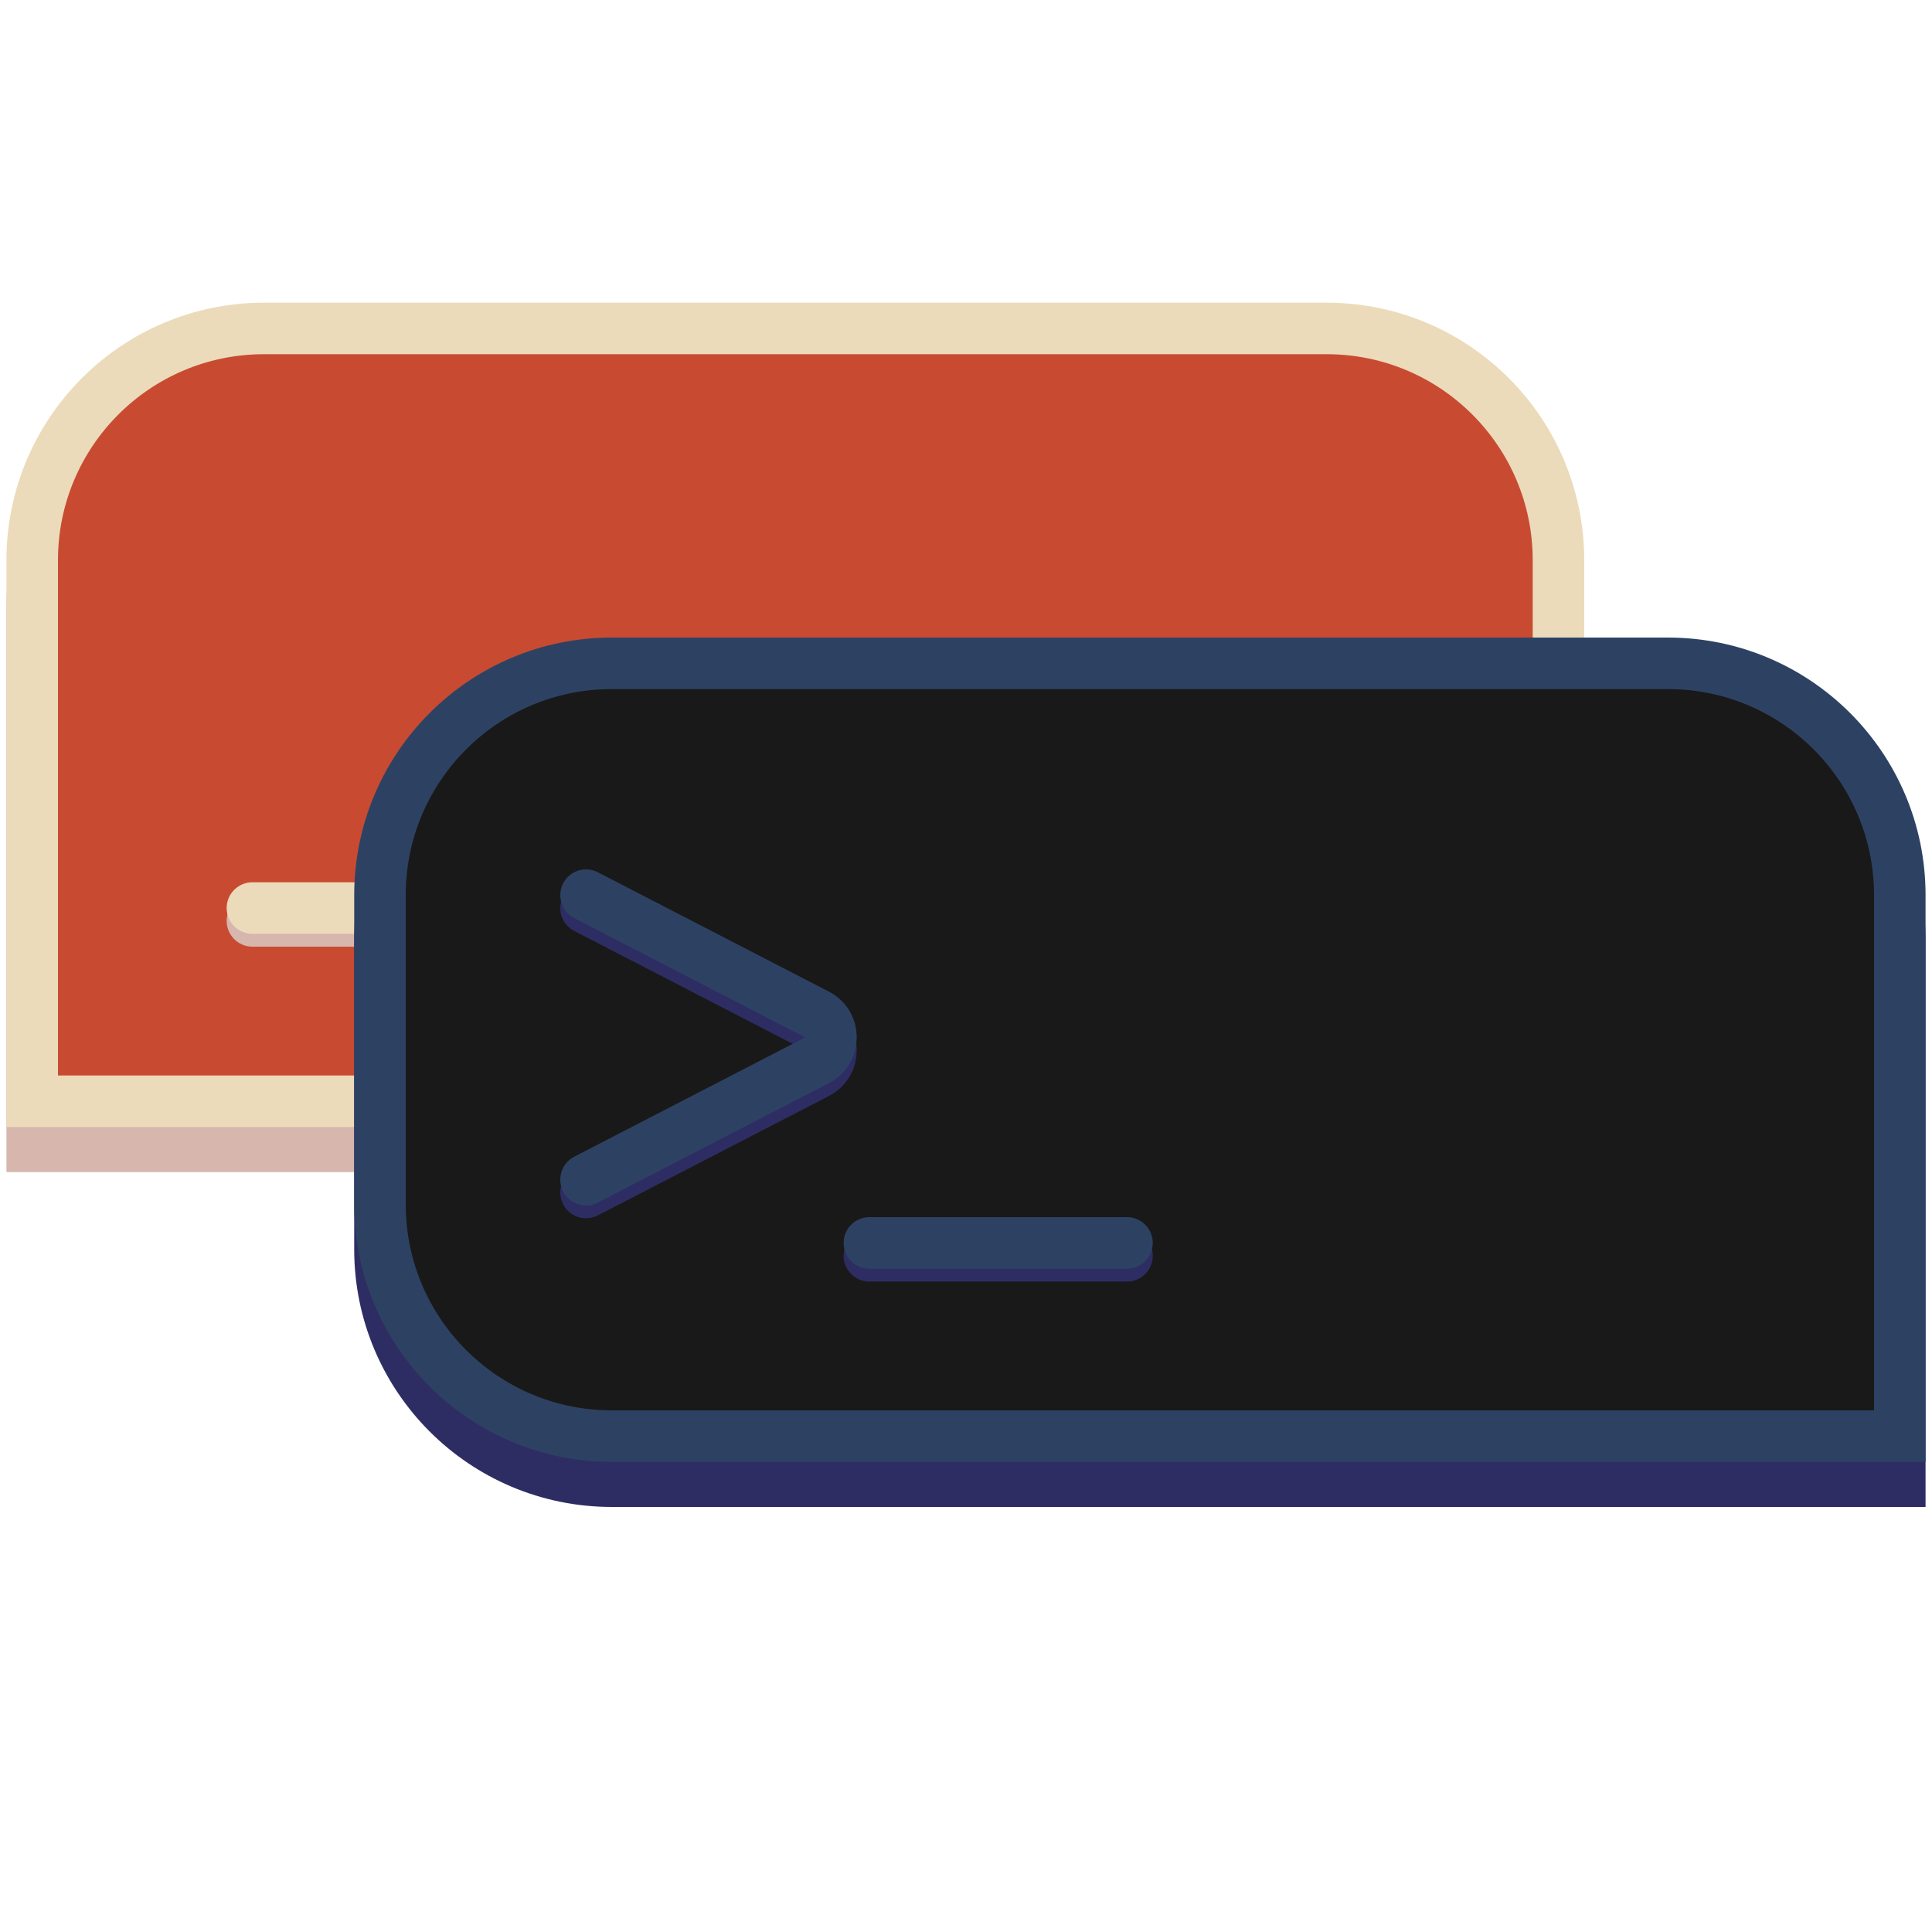
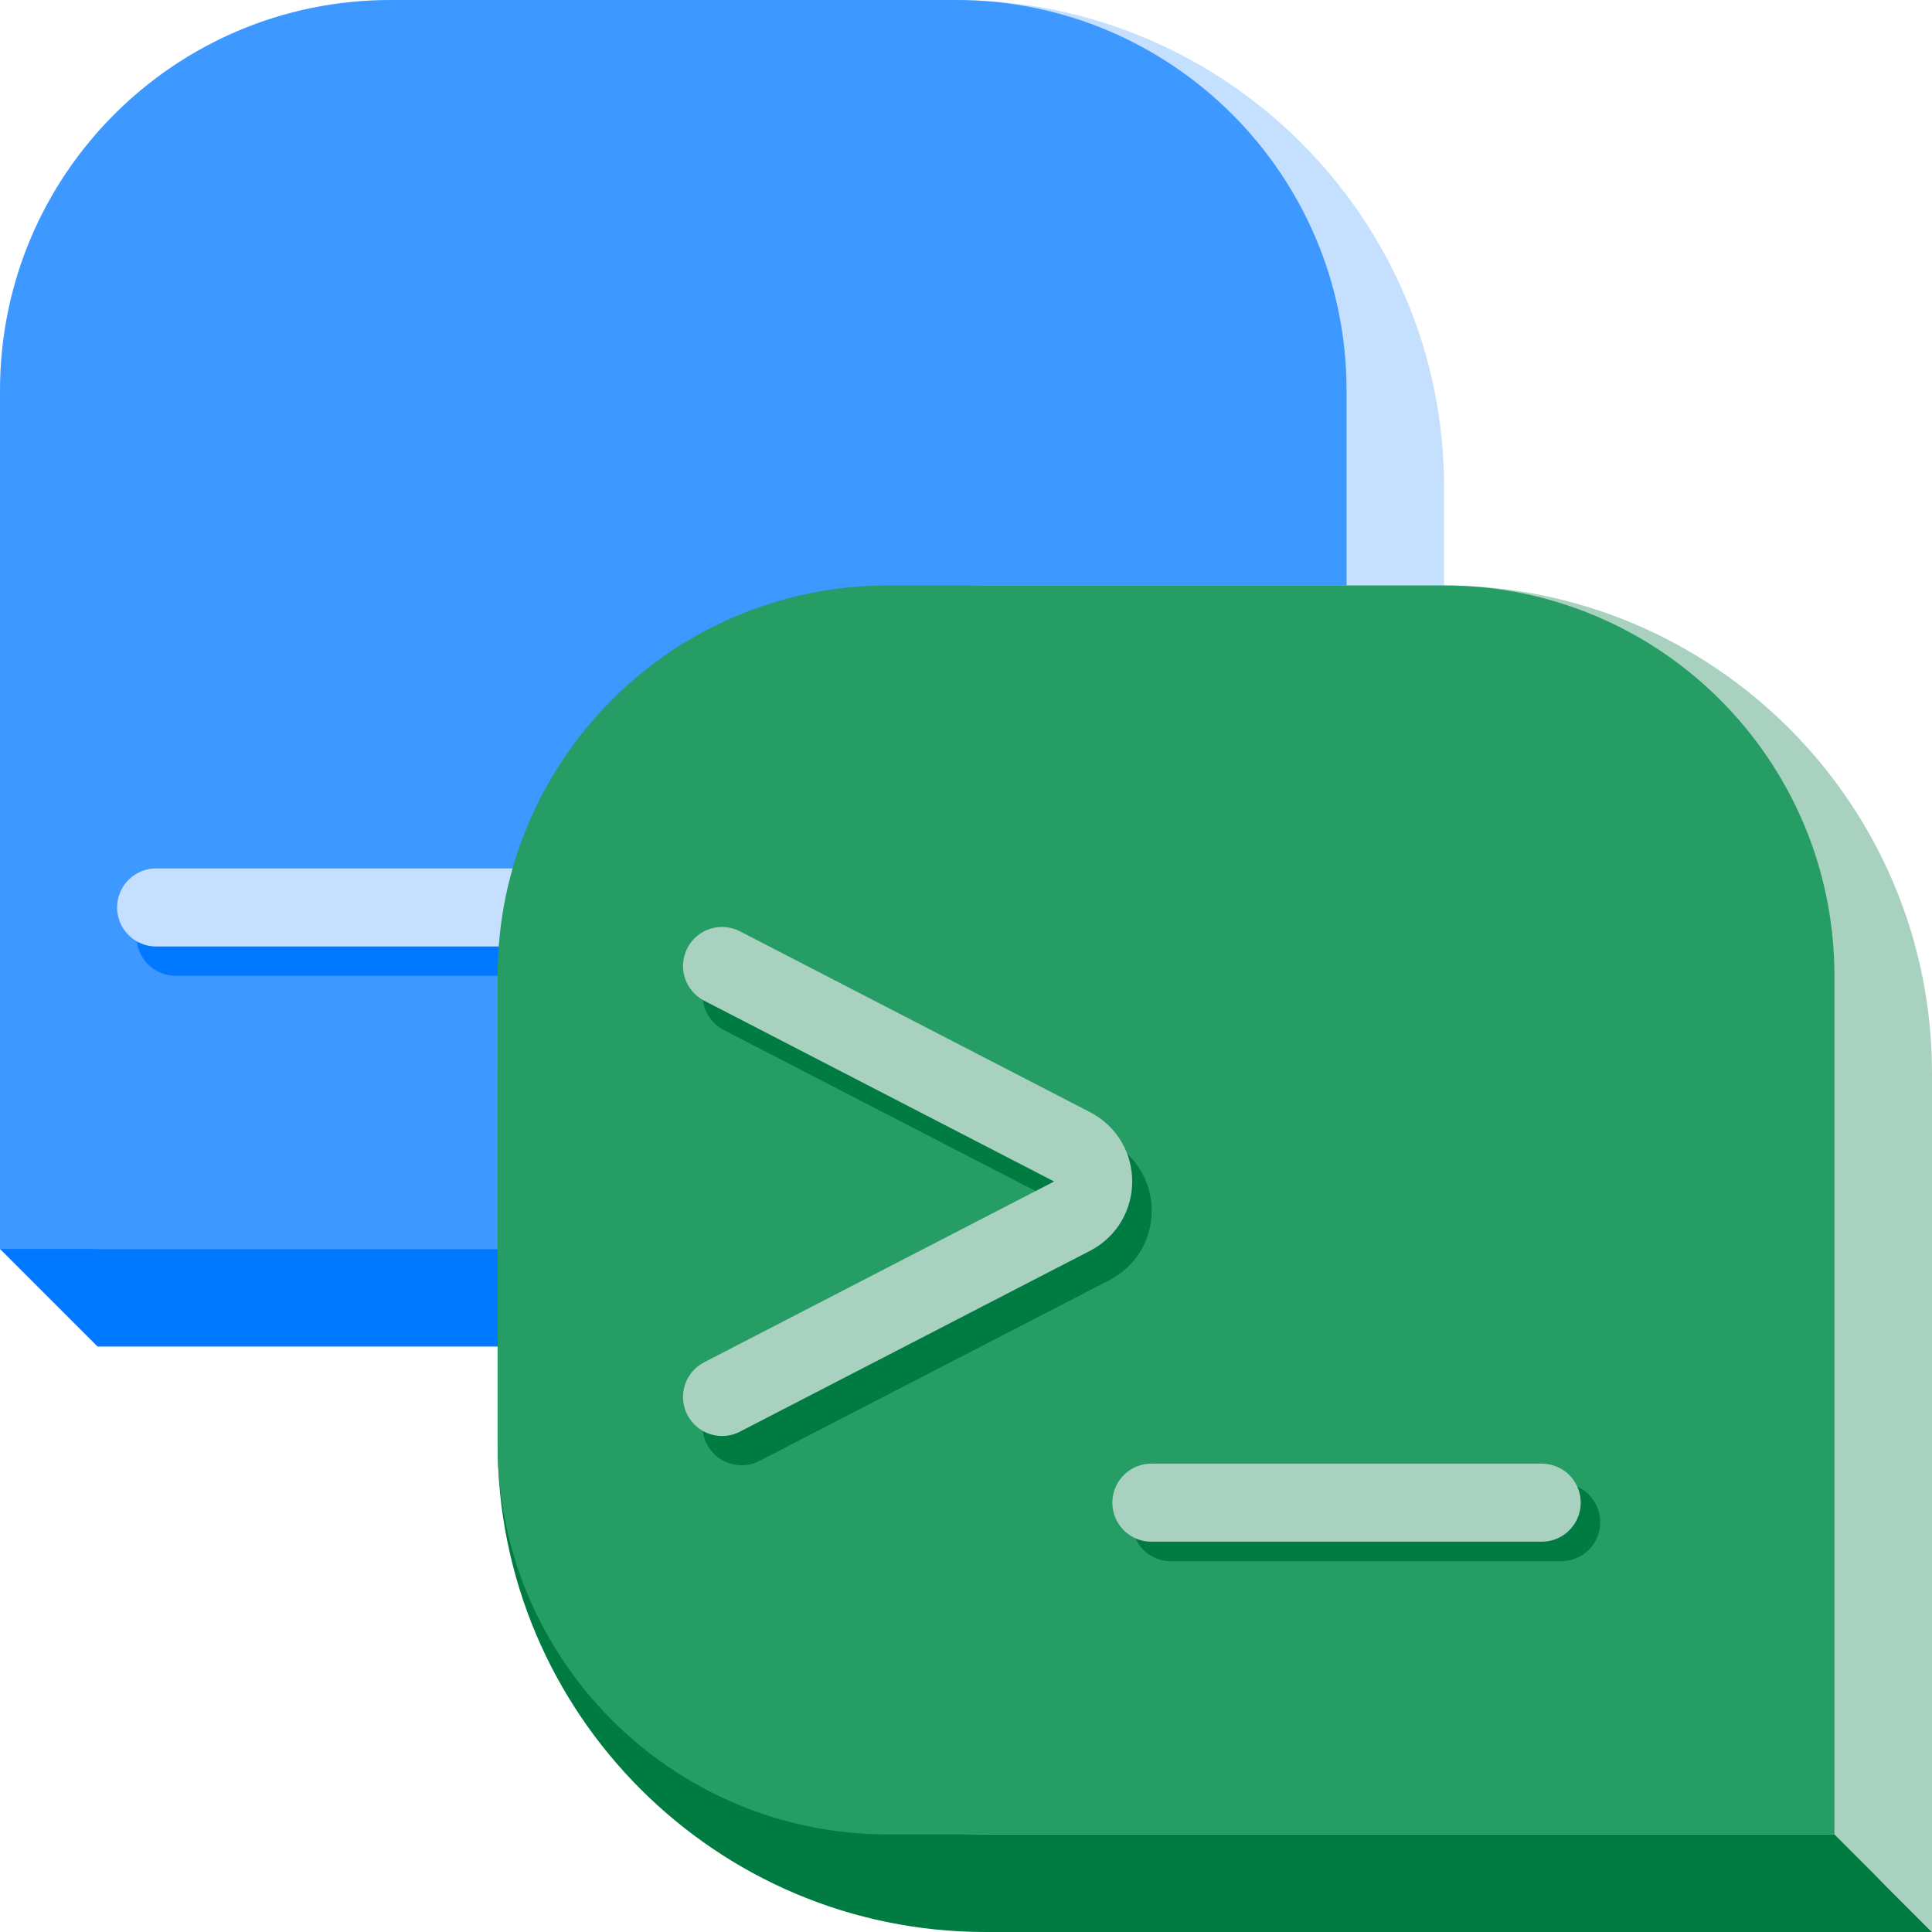
- <svg xmlns="http://www.w3.org/2000/svg" width="300" height="300" viewBox="0 0 300 300" fill="none">
-   <path d="M41 58H206C225.882 58 242 74.118 242 94V142C242 161.882 225.882 178 206 178H5V94C5 74.118 21.118 58 41 58Z" stroke="#D6B6AD" stroke-width="8" />
-   <path d="M41 51H206C225.882 51 242 67.118 242 87V135C242 154.882 225.882 171 206 171H5V87C5 67.118 21.118 51 41 51Z" fill="#C84B31" stroke="#ECDBBA" stroke-width="8" />
-   <path d="M39.197 143H79.361" stroke="#D6B6AD" stroke-width="8" stroke-linecap="round" />
-   <path d="M39.197 141H79.361" stroke="#ECDBBA" stroke-width="8" stroke-linecap="round" />
-   <path d="M95 110H259C278.882 110 295 126.118 295 146V230H95C75.118 230 59 213.882 59 194V146C59 126.118 75.118 110 95 110Z" stroke="#2E2D63" stroke-width="8" />
-   <path d="M95 103H259C278.882 103 295 119.118 295 139V223H95C75.118 223 59 206.882 59 187V139C59 119.118 75.118 103 95 103Z" fill="#191919" stroke="#2D4263" stroke-width="8" />
-   <path d="M91 185.167L126.87 166.637C129.756 165.147 129.756 161.02 126.87 159.53L91 141" stroke="#2E2D63" stroke-width="8" stroke-linecap="round" />
-   <path d="M135 195H175" stroke="#2E2D63" stroke-width="8" stroke-linecap="round" />
-   <path d="M91 183.167L126.87 164.637C129.756 163.147 129.756 159.02 126.87 157.53L91 139" stroke="#2D4263" stroke-width="8" stroke-linecap="round" />
-   <path d="M135 193H175" stroke="#2D4263" stroke-width="8" stroke-linecap="round" />
+ <svg xmlns="http://www.w3.org/2000/svg" width="198" height="198" viewBox="0 0 198 198" fill="none">
+   <path d="M6.896 46.622C8.651 25.915 25.971 10 46.754 10H98C120.091 10 138 27.909 138 50V98C138 120.091 120.091 138 98 138H10L0 128L6.896 46.622Z" fill="#0078FF" />
+   <path d="M10 40C10 17.909 27.909 0 50 0H98C125.614 0 148 22.386 148 50V88C148 110.091 130.091 128 108 128H10V40Z" fill="#C5E0FF" />
+   <path d="M0 40C0 17.909 17.909 0 40 0H98C120.091 0 138 17.909 138 40V88C138 110.091 120.091 128 98 128H0V40Z" fill="#3D98FF" />
+   <path d="M18 96H116" stroke="#0078FF" stroke-width="8" stroke-linecap="round" />
+   <path d="M16 93H114" stroke="#C5E0FF" stroke-width="8" stroke-linecap="round" />
+   <path d="M51 110C51 87.909 68.909 70 91 70H148C170.091 70 188 87.909 188 110V180.958C188 185.467 189.791 189.791 192.979 192.979L198 198H101C73.386 198 51 175.614 51 148V110Z" fill="#007B42" />
+   <path d="M61 100C61 77.909 78.909 60 101 60H148C175.614 60 198 82.386 198 110V198L188 188H101C78.909 188 61 170.091 61 148V100Z" fill="#A9D1BF" />
+   <path d="M51 100C51 77.909 68.909 60 91 60H148C170.091 60 188 77.909 188 100V188H91C68.909 188 51 170.091 51 148V100Z" fill="#279D66" />
+   <path d="M76 146.167L111.87 127.637C114.756 126.147 114.756 122.02 111.87 120.53L76 102" stroke="#007B42" stroke-width="8" stroke-linecap="round" />
+   <path d="M120 156H160" stroke="#007B42" stroke-width="8" stroke-linecap="round" />
+   <path d="M74 143.167L109.87 124.637C112.756 123.147 112.756 119.02 109.87 117.53L74 99" stroke="#A9D1BF" stroke-width="8" stroke-linecap="round" />
+   <path d="M118 154H158" stroke="#A9D1BF" stroke-width="8" stroke-linecap="round" />
</svg>
